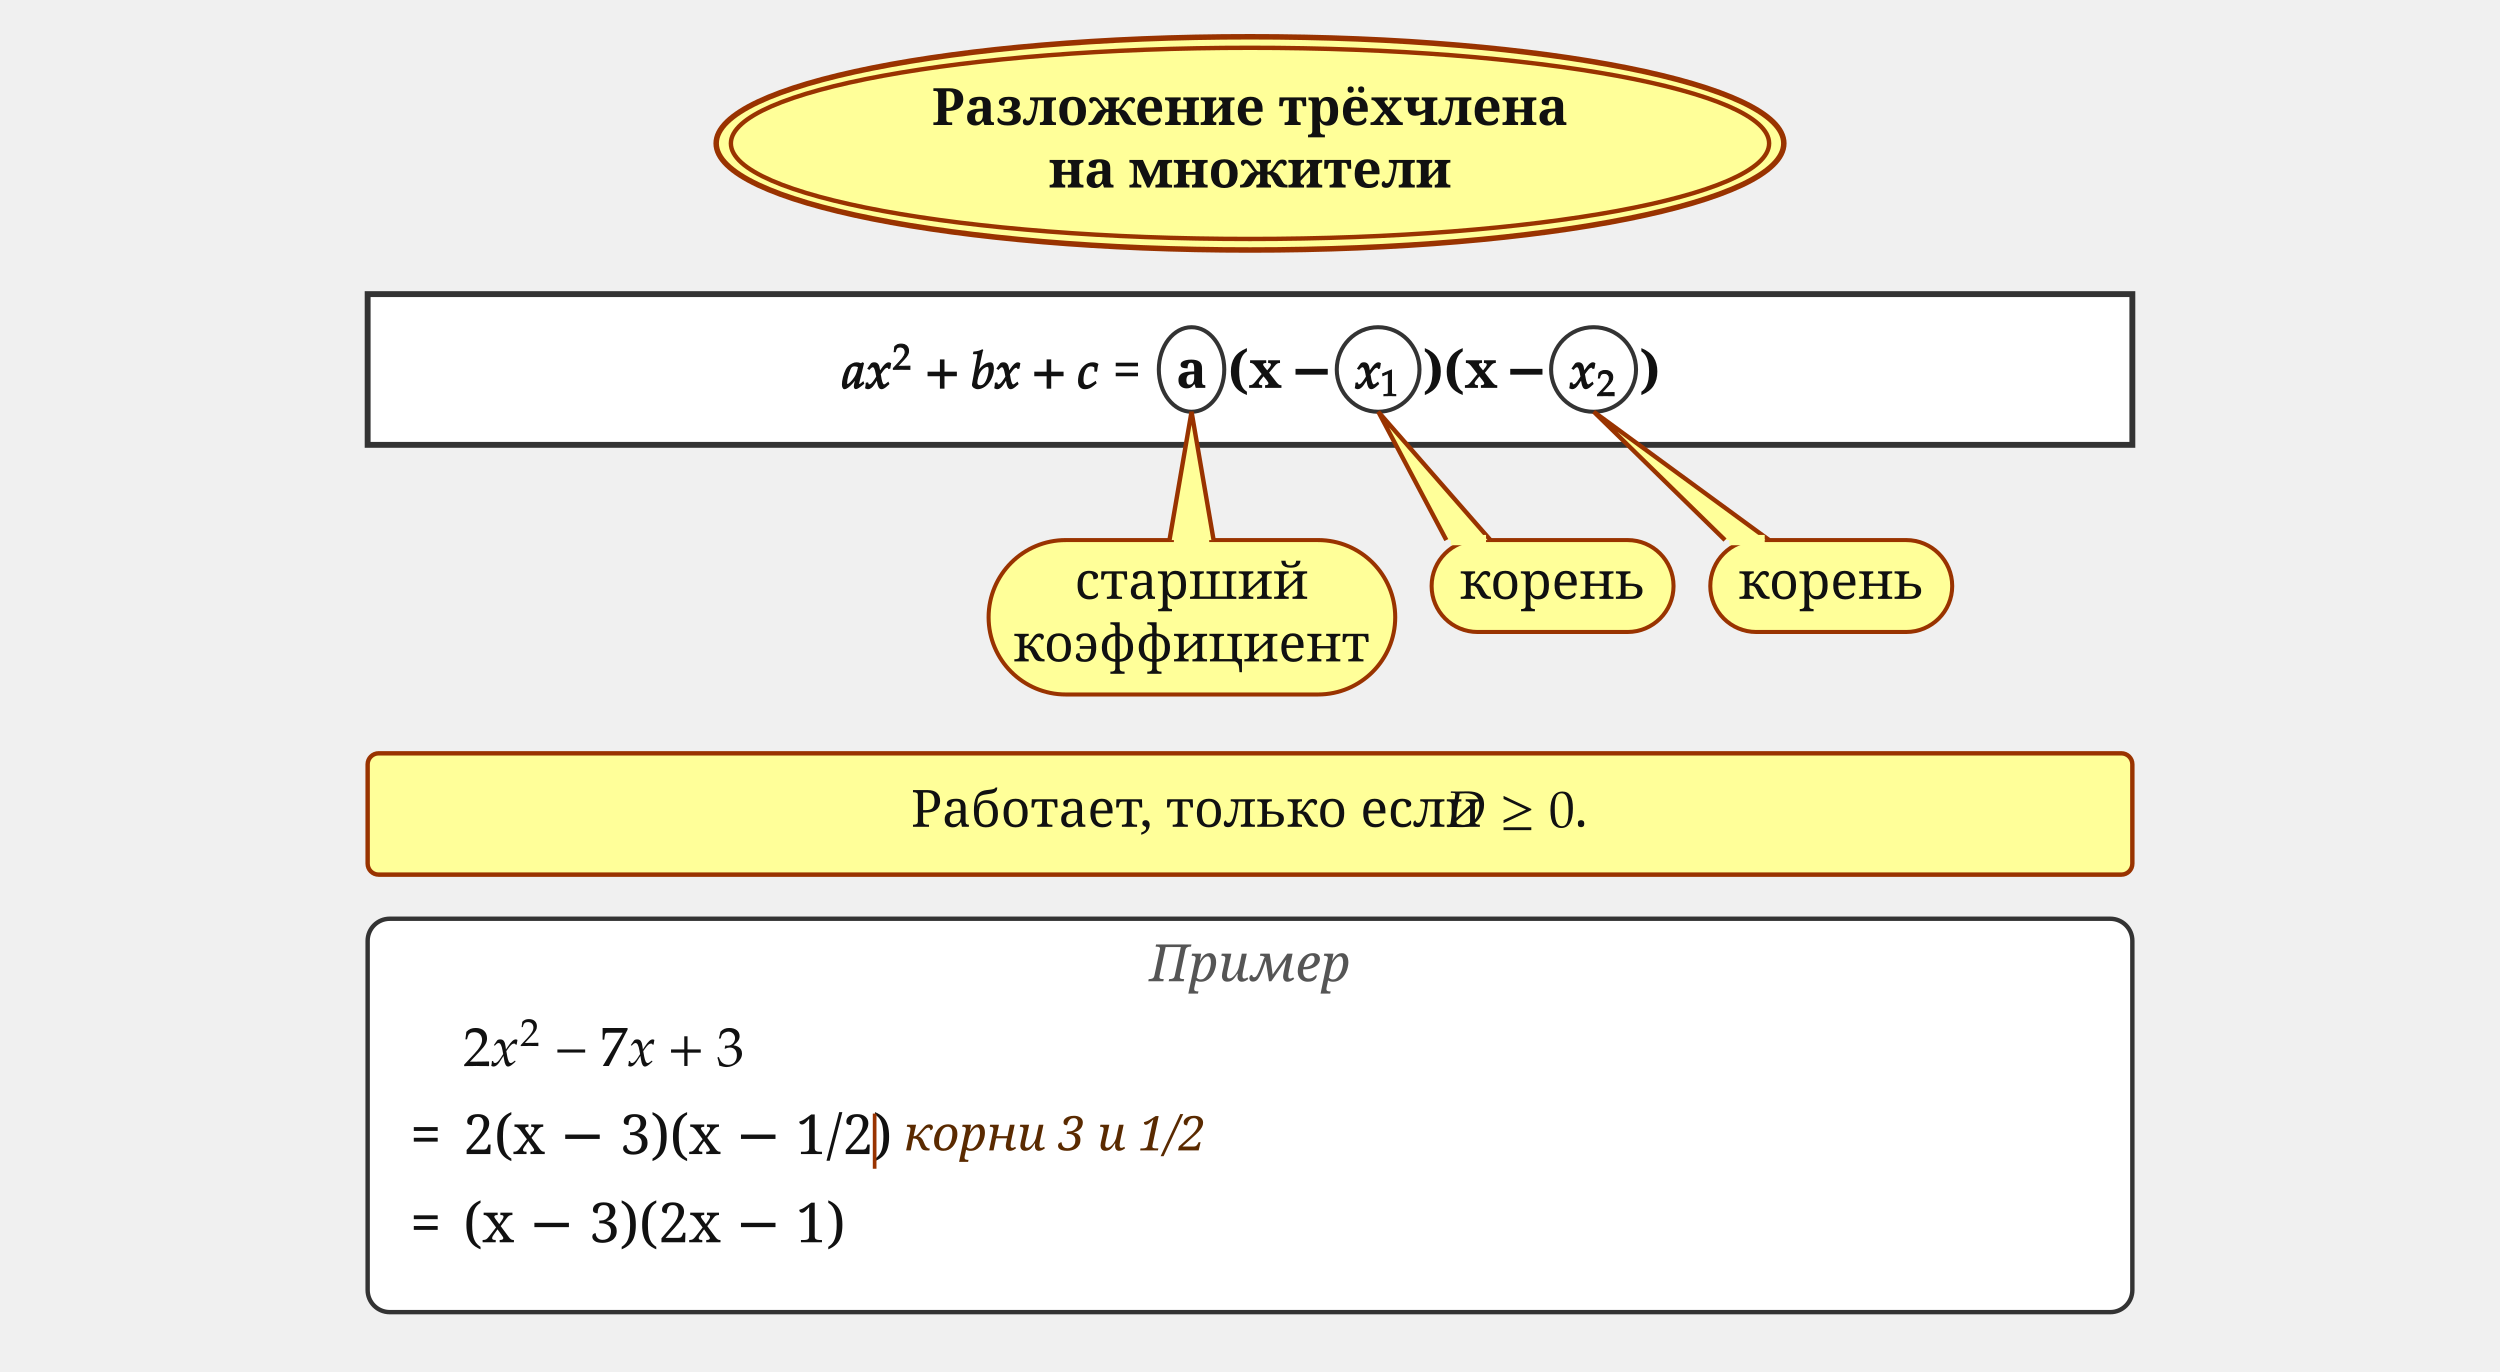
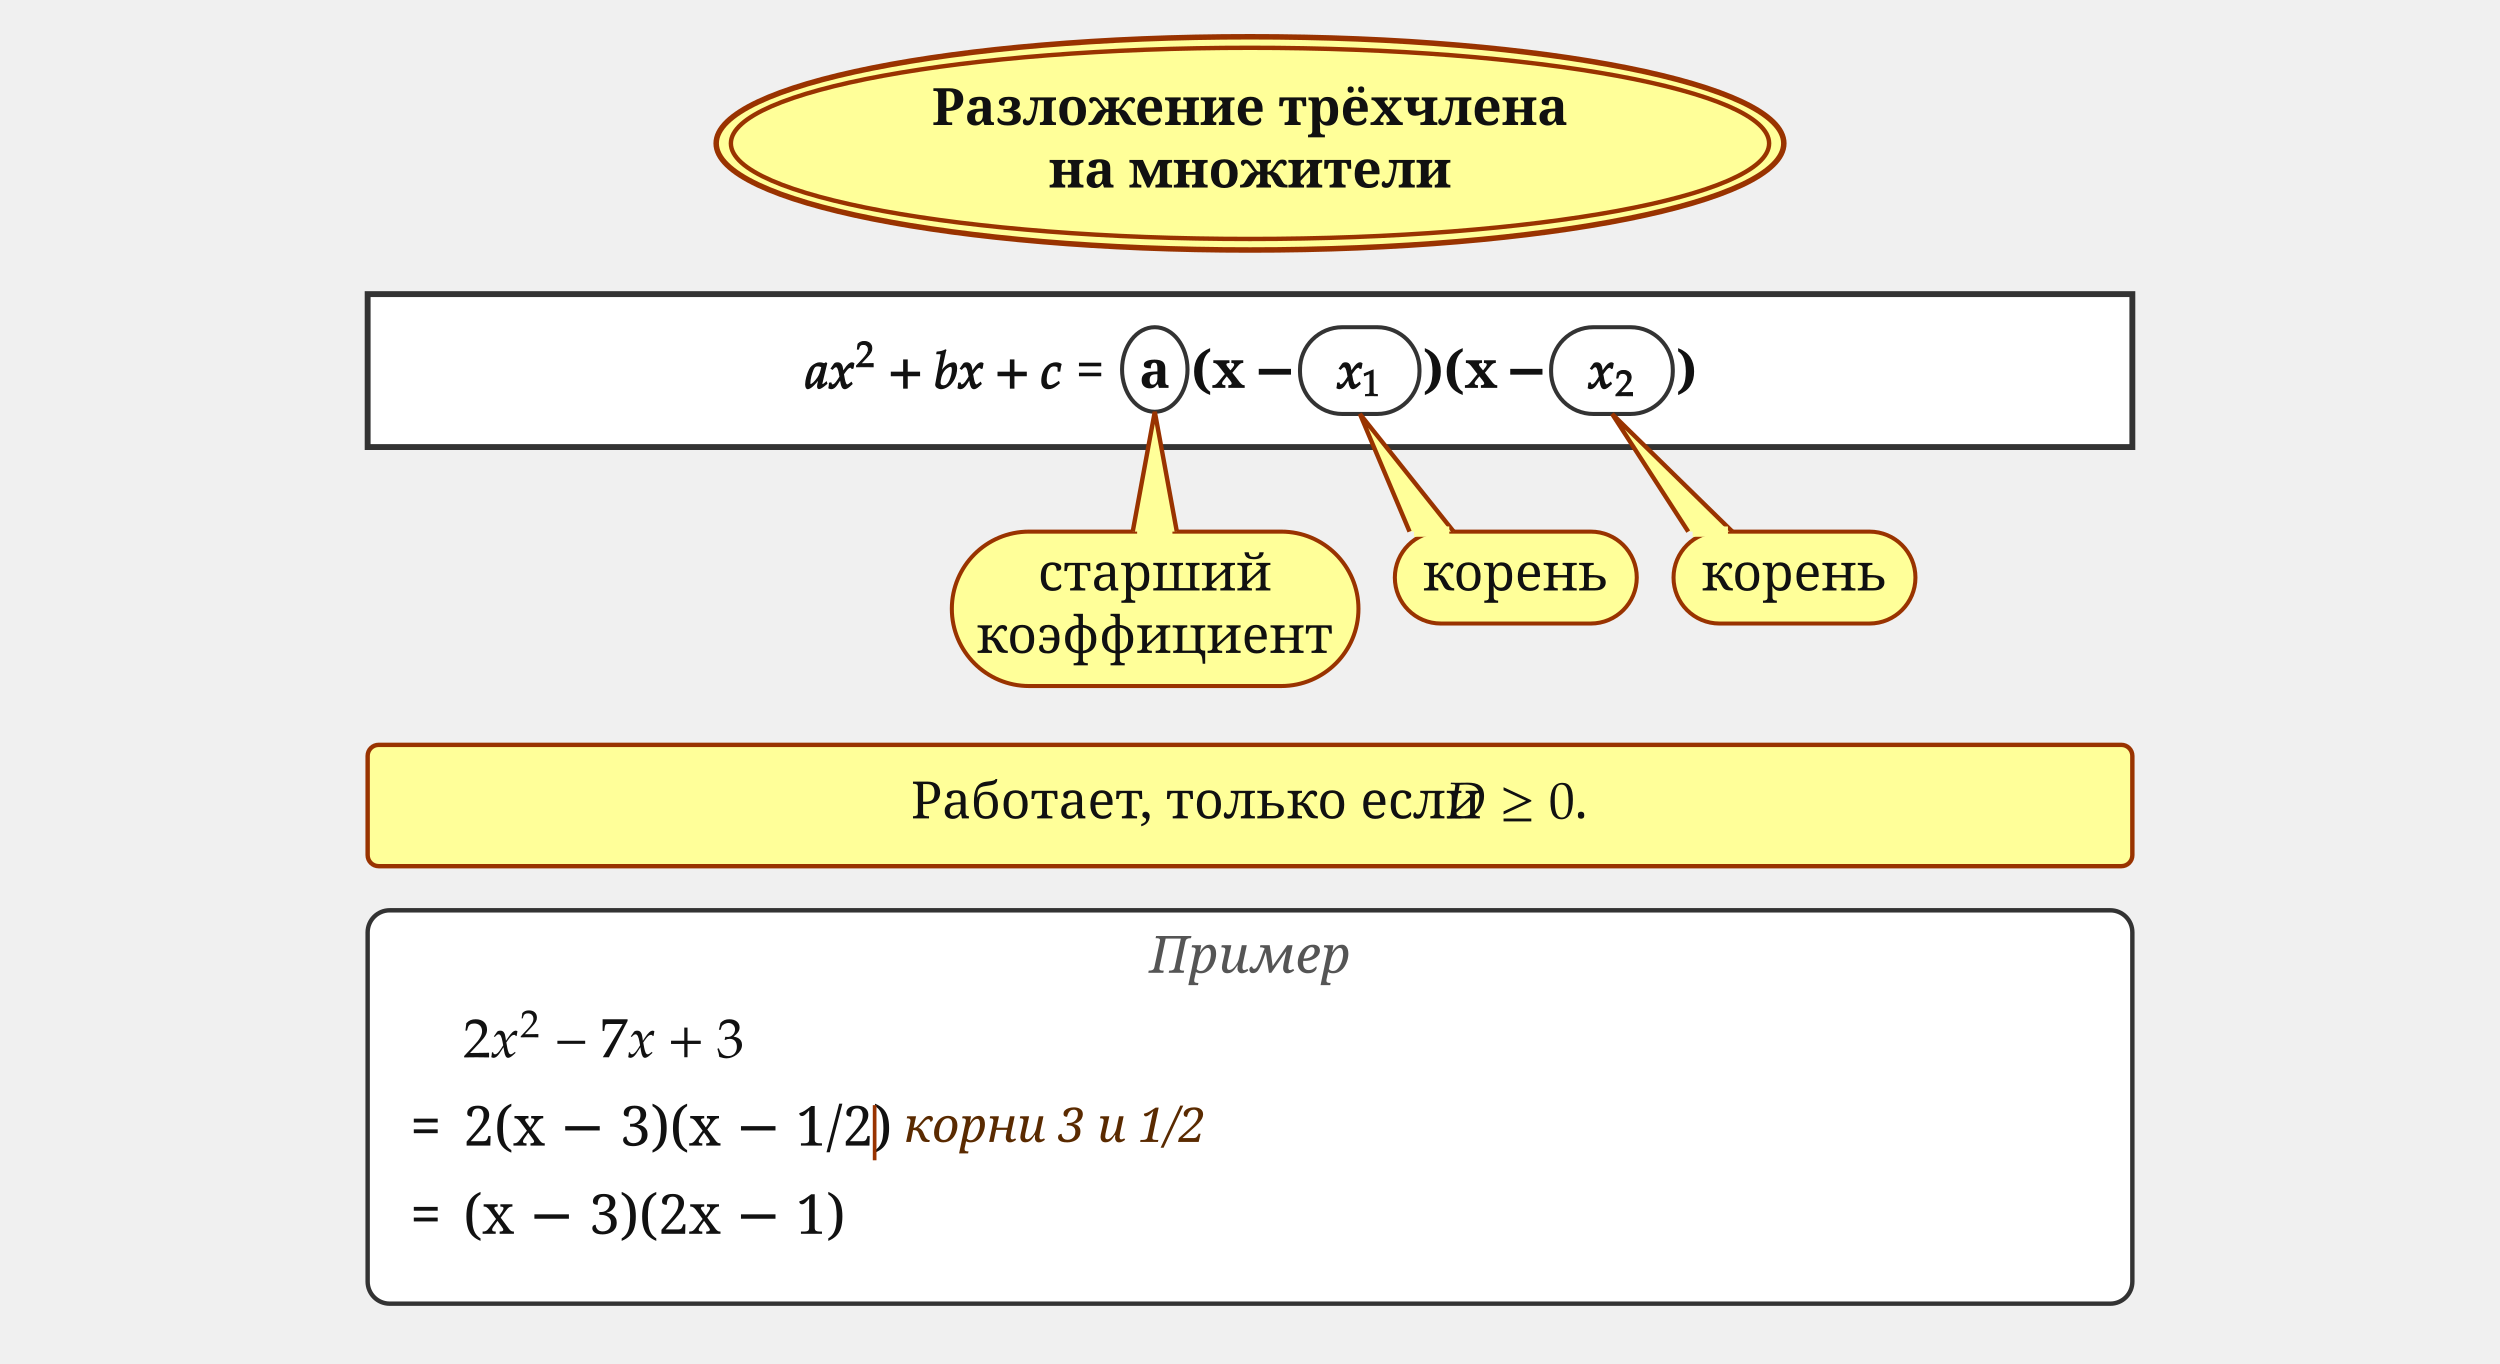
- <svg xmlns="http://www.w3.org/2000/svg" width="680" height="373" viewBox="0 0 680 373" font-family="PT Serif, serif">
+ <svg xmlns="http://www.w3.org/2000/svg" width="680" height="371" viewBox="0 0 680 371" font-family="PT Serif, serif">
  <g transform="translate(0.0,0.0)">
    <ellipse cx="340.0" cy="39.0" rx="145.2" ry="29.0" fill="#FFFF99" stroke="#993300" stroke-width="1.5" />
    <ellipse cx="340.0" cy="39.0" rx="141.2" ry="26.0" fill="none" stroke="#993300" stroke-width="1.2" />
    <text x="340.0" y="34.0" font-size="14" text-anchor="middle" font-weight="bold" fill="#111">Разложение трёхчлена</text>
    <text x="340.0" y="51.0" font-size="14" text-anchor="middle" font-weight="bold" fill="#111">на множители</text>
    <g transform="translate(10.0,80.0)">
-       <rect x="90.0" y="0.0" width="480.0" height="41.0" rx="0" fill="#FFFFFF" stroke="#333333" stroke-width="1.6" />
-       <svg x="218.72" y="13.60" width="70.05" height="12.06" viewBox="0 -850.2 5003.7 861.2" overflow="visible" color="#111">
+       <rect x="90.0" y="0.0" width="480.0" height="41.6" rx="0" fill="#FFFFFF" stroke="#333333" stroke-width="1.6" />
+       <svg x="208.72" y="12.90" width="70.05" height="12.76" viewBox="0 -900.2 5003.7 911.2" overflow="visible" color="#111">
        <g stroke="currentColor" fill="currentColor" stroke-width="30" transform="scale(1,-1)">
          <path d="M302 204L273 77C269 60 267 42 267 26C267 4 276-9 291-9C314-9 355 17 437 85L430 106C406 86 377 59 355 59C346 59 340 68 340 82C340 87 340 90 341 93L433 472L423 481L390 463C349 478 332 482 305 482C277 482 257 477 230 464C168 433 135 403 110 354C66 265 35 145 35 67C35 23 50-11 69-11C106-11 186 41 302 204M350 414C328 305 309 253 275 201C218 117 157 59 125 59C113 59 107 72 107 99C107 163 135 280 170 360C194 415 217 433 265 433C288 433 306 429 350 414Z" />
          <g transform="translate(477,0)">
            <path d="M9 1C24-7 40-11 52-11C85-11 124 18 155 65L231 182L242 113C255 28 278-11 314-11C336-11 368 6 400 35L449 79L440 98C404 68 379 53 363 53C348 53 335 63 325 83C316 102 305 139 300 168L282 269L317 318C364 383 391 406 422 406C438 406 450 398 455 383L469 387L484 472C472 479 463 482 454 482C414 482 374 446 312 354L275 299L269 347C257 446 230 482 171 482C145 482 123 474 114 461L56 378L73 368C103 402 123 416 142 416C175 416 197 375 214 277L225 215L185 153C142 86 108 54 80 54C65 54 54 58 52 63L41 91L21 88C21 53 13 27 9 1Z" />
-             <g transform="translate(532,363) scale(0.707)">
+             <g transform="translate(532,413) scale(0.707)">
              <path d="M16 23L16-3C203-3 203 0 239 0C275 0 275-3 468-3L468 82C353 77 307 81 122 77L304 270C401 373 431 428 431 503C431 618 353 689 226 689C154 689 105 669 56 619L39 483L68 483L81 529C97 587 133 612 200 612C286 612 341 558 341 473C341 398 299 324 186 204Z" />
            </g>
          </g>
          <g transform="translate(1634.1,0)">
            <path d="M604 241L604 300L364 300L364 538L305 538L305 300L65 300L65 241L305 241L305 0L364 0L364 241Z" />
          </g>
          <g transform="translate(2524.3,0)">
            <path d="M235 722L223 733C171 707 135 698 63 691L59 670L107 670C131 670 141 663 141 646C141 639 140 628 139 622L38 71C37 68 37 64 37 61C37 22 85-11 140-11C177-11 228 8 271 39C367 107 433 244 433 376C433 414 424 453 412 468C405 477 392 482 377 482C353 482 323 474 295 460C244 433 211 403 149 324M322 424C348 424 361 401 361 352C361 288 340 202 310 137C277 68 237 36 183 36C137 36 112 59 112 101C112 135 127 276 208 361C241 395 293 424 322 424Z" />
          </g>
          <g transform="translate(2986.3,0)">
            <path d="M9 1C24-7 40-11 52-11C85-11 124 18 155 65L231 182L242 113C255 28 278-11 314-11C336-11 368 6 400 35L449 79L440 98C404 68 379 53 363 53C348 53 335 63 325 83C316 102 305 139 300 168L282 269L317 318C364 383 391 406 422 406C438 406 450 398 455 383L469 387L484 472C472 479 463 482 454 482C414 482 374 446 312 354L275 299L269 347C257 446 230 482 171 482C145 482 123 474 114 461L56 378L73 368C103 402 123 416 142 416C175 416 197 375 214 277L225 215L185 153C142 86 108 54 80 54C65 54 54 58 52 63L41 91L21 88C21 53 13 27 9 1Z" />
          </g>
          <g transform="translate(3707.5,0)">
            <path d="M604 241L604 300L364 300L364 538L305 538L305 300L65 300L65 241L305 241L305 0L364 0L364 241Z" />
          </g>
          <g transform="translate(4597.7,0)">
            <path d="M342 330L365 330C373 395 380 432 389 458C365 473 330 482 293 482C248 483 175 463 118 400C64 352 25 241 25 136C25 40 67-11 147-11C201-11 249 9 304 54L354 95L346 115L331 105C259 57 221 40 186 40C130 40 101 80 101 159C101 267 136 371 185 409C206 425 230 433 261 433C306 433 342 414 342 390Z" />
          </g>
        </g>
      </svg>
-       <text x="288.8" y="25.5" font-size="14" text-anchor="start" font-weight="bold" fill="#111"> </text>
-       <text x="292.6" y="25.5" font-size="14" text-anchor="start" font-weight="bold" fill="#111">=</text>
-       <text x="300.5" y="25.5" font-size="14" text-anchor="start" font-weight="bold" fill="#111"> </text>
-       <rect x="305.2" y="9.0" width="17.8" height="23.0" rx="11.5" fill="#fff" stroke="#333333" stroke-width="1.1" />
-       <text x="314.1" y="25.5" font-size="14" text-anchor="middle" font-weight="bold" fill="#111">a</text>
-       <text x="324.0" y="25.5" font-size="14" text-anchor="start" font-weight="bold" fill="#111">(x</text>
-       <text x="337.1" y="25.5" font-size="14" text-anchor="start" font-weight="bold" fill="#111"> </text>
-       <text x="340.9" y="25.5" font-size="14" text-anchor="start" font-weight="bold" fill="#111">−</text>
-       <text x="348.8" y="25.5" font-size="14" text-anchor="start" font-weight="bold" fill="#111"> </text>
-       <rect x="353.6" y="9.0" width="22.5" height="23.0" rx="11.5" fill="#fff" stroke="#333333" stroke-width="1.1" />
-       <svg x="358.60" y="18.75" width="12.53" height="8.88" viewBox="0 -482 895.2 634.1" overflow="visible" color="#111">
+       <text x="278.8" y="25.5" font-size="14" text-anchor="start" font-weight="bold" fill="#111"> </text>
+       <text x="282.6" y="25.5" font-size="14" text-anchor="start" font-weight="bold" fill="#111">=</text>
+       <text x="290.5" y="25.5" font-size="14" text-anchor="start" font-weight="bold" fill="#111"> </text>
+       <rect x="295.2" y="9.0" width="17.8" height="23.0" rx="11.5" fill="#fff" stroke="#333333" stroke-width="1.1" />
+       <text x="304.1" y="25.5" font-size="14" text-anchor="middle" font-weight="bold" fill="#111">a</text>
+       <text x="314.0" y="25.5" font-size="14" text-anchor="start" font-weight="bold" fill="#111">(x</text>
+       <text x="327.1" y="25.5" font-size="14" text-anchor="start" font-weight="bold" fill="#111"> </text>
+       <text x="330.9" y="25.5" font-size="14" text-anchor="start" font-weight="bold" fill="#111">−</text>
+       <text x="338.8" y="25.5" font-size="14" text-anchor="start" font-weight="bold" fill="#111"> </text>
+       <rect x="343.6" y="9.0" width="32.5" height="23.6" rx="11.5" fill="#fff" stroke="#333333" stroke-width="1.1" />
+       <svg x="353.60" y="18.75" width="12.53" height="8.88" viewBox="0 -482 895.2 634.1" overflow="visible" color="#111">
        <g stroke="currentColor" fill="currentColor" stroke-width="30" transform="scale(1,-1)">
          <path d="M9 1C24-7 40-11 52-11C85-11 124 18 155 65L231 182L242 113C255 28 278-11 314-11C336-11 368 6 400 35L449 79L440 98C404 68 379 53 363 53C348 53 335 63 325 83C316 102 305 139 300 168L282 269L317 318C364 383 391 406 422 406C438 406 450 398 455 383L469 387L484 472C472 479 463 482 454 482C414 482 374 446 312 354L275 299L269 347C257 446 230 482 171 482C145 482 123 474 114 461L56 378L73 368C103 402 123 416 142 416C175 416 197 375 214 277L225 215L185 153C142 86 108 54 80 54C65 54 54 58 52 63L41 91L21 88C21 53 13 27 9 1Z" />
          <g transform="translate(532,-150) scale(0.707)">
            <path d="M362-3L362 27L310 30C255 33 245 44 245 96L245 700L4 598L11 548L161 614L161 96C161 44 150 33 96 30L40 27L40-3C194 0 194 0 205 0C236 0 346-3 362-3Z" />
          </g>
        </g>
      </svg>
      <text x="377.1" y="25.5" font-size="14" text-anchor="start" font-weight="bold" fill="#111">)(x</text>
      <text x="395.5" y="25.5" font-size="14" text-anchor="start" font-weight="bold" fill="#111"> </text>
      <text x="399.3" y="25.5" font-size="14" text-anchor="start" font-weight="bold" fill="#111">−</text>
      <text x="407.2" y="25.5" font-size="14" text-anchor="start" font-weight="bold" fill="#111"> </text>
-       <rect x="411.9" y="9.0" width="23.1" height="23.0" rx="11.5" fill="#fff" stroke="#333333" stroke-width="1.1" />
-       <svg x="416.94" y="18.75" width="13.09" height="8.88" viewBox="0 -482 934.8 634.1" overflow="visible" color="#111">
+       <rect x="411.9" y="9.0" width="33.1" height="23.6" rx="11.5" fill="#fff" stroke="#333333" stroke-width="1.1" />
+       <svg x="421.94" y="18.75" width="13.09" height="8.88" viewBox="0 -482 934.8 634.1" overflow="visible" color="#111">
        <g stroke="currentColor" fill="currentColor" stroke-width="30" transform="scale(1,-1)">
          <path d="M9 1C24-7 40-11 52-11C85-11 124 18 155 65L231 182L242 113C255 28 278-11 314-11C336-11 368 6 400 35L449 79L440 98C404 68 379 53 363 53C348 53 335 63 325 83C316 102 305 139 300 168L282 269L317 318C364 383 391 406 422 406C438 406 450 398 455 383L469 387L484 472C472 479 463 482 454 482C414 482 374 446 312 354L275 299L269 347C257 446 230 482 171 482C145 482 123 474 114 461L56 378L73 368C103 402 123 416 142 416C175 416 197 375 214 277L225 215L185 153C142 86 108 54 80 54C65 54 54 58 52 63L41 91L21 88C21 53 13 27 9 1Z" />
          <g transform="translate(532,-150) scale(0.707)">
            <path d="M16 23L16-3C203-3 203 0 239 0C275 0 275-3 468-3L468 82C353 77 307 81 122 77L304 270C401 373 431 428 431 503C431 618 353 689 226 689C154 689 105 669 56 619L39 483L68 483L81 529C97 587 133 612 200 612C286 612 341 558 341 473C341 398 299 324 186 204Z" />
          </g>
        </g>
      </svg>
-       <text x="436.0" y="25.5" font-size="14" text-anchor="start" font-weight="bold" fill="#111">)</text>
-       <rect x="258.9" y="66.9" width="110.6" height="42.0" rx="21" fill="#FFFF99" stroke="#993300" stroke-width="1.1" />
+       <text x="446.0" y="25.5" font-size="14" text-anchor="start" font-weight="bold" fill="#111">)</text>
+       <rect x="248.9" y="64.6" width="110.6" height="42.0" rx="21" fill="#FFFF99" stroke="#993300" stroke-width="1.1" />
      <g data-k="tail">
-         <path d="M308.1,66.9L314.1,32.0L320.1,66.9" fill="#FFFF99" stroke="#993300" stroke-width="1.2" />
-         <line x1="309.3" y1="66.9" x2="318.9" y2="66.9" stroke="#FFFF99" stroke-width="2.8" />
+         <path d="M298.1,64.6L304.1,32.0L310.1,64.6" fill="#FFFF99" stroke="#993300" stroke-width="1.2" />
+         <line x1="299.3" y1="64.6" x2="308.9" y2="64.6" stroke="#FFFF99" stroke-width="2.8" />
      </g>
-       <text x="314.1" y="82.9" font-size="14" text-anchor="middle" fill="#111">старший</text>
-       <text x="314.1" y="99.9" font-size="14" text-anchor="middle" fill="#111">коэффициент</text>
-       <rect x="379.4" y="66.9" width="65.8" height="25.0" rx="12.5" fill="#FFFF99" stroke="#993300" stroke-width="1.1" />
+       <text x="304.1" y="80.6" font-size="14" text-anchor="middle" fill="#111">старший</text>
+       <text x="304.1" y="97.6" font-size="14" text-anchor="middle" fill="#111">коэффициент</text>
+       <rect x="369.4" y="64.6" width="65.8" height="25.0" rx="12.5" fill="#FFFF99" stroke="#993300" stroke-width="1.1" />
      <g data-k="tail">
-         <path d="M383.4,66.9L364.9,32.0L395.4,66.9" fill="#FFFF99" stroke="#993300" stroke-width="1.2" />
-         <line x1="384.6" y1="66.9" x2="394.2" y2="66.9" stroke="#FFFF99" stroke-width="2.8" />
+         <path d="M373.4,64.6L359.9,32.6L385.4,64.6" fill="#FFFF99" stroke="#993300" stroke-width="1.2" />
+         <line x1="374.6" y1="64.6" x2="384.2" y2="64.6" stroke="#FFFF99" stroke-width="2.8" />
      </g>
-       <text x="412.3" y="82.9" font-size="14" text-anchor="middle" fill="#111">корень</text>
-       <rect x="455.2" y="66.9" width="65.8" height="25.0" rx="12.5" fill="#FFFF99" stroke="#993300" stroke-width="1.1" />
+       <text x="402.3" y="80.6" font-size="14" text-anchor="middle" fill="#111">корень</text>
+       <rect x="445.2" y="64.6" width="65.8" height="25.0" rx="12.5" fill="#FFFF99" stroke="#993300" stroke-width="1.1" />
      <g data-k="tail">
-         <path d="M459.2,66.9L423.5,32.0L471.2,66.9" fill="#FFFF99" stroke="#993300" stroke-width="1.2" />
-         <line x1="460.4" y1="66.9" x2="470.0" y2="66.9" stroke="#FFFF99" stroke-width="2.8" />
+         <path d="M449.2,64.6L428.5,32.6L461.2,64.6" fill="#FFFF99" stroke="#993300" stroke-width="1.2" />
+         <line x1="450.4" y1="64.6" x2="460.0" y2="64.6" stroke="#FFFF99" stroke-width="2.8" />
      </g>
-       <text x="488.1" y="82.9" font-size="14" text-anchor="middle" fill="#111">корень</text>
+       <text x="478.1" y="80.6" font-size="14" text-anchor="middle" fill="#111">корень</text>
    </g>
-     <rect x="100.0" y="204.9" width="480.0" height="33.0" rx="3" fill="#FFFF99" stroke="#993300" stroke-width="1.2" />
-     <text x="247.8" y="224.9" font-size="14" text-anchor="start" fill="#111">Работает, только если</text>
-     <svg x="393.29" y="215.24" width="35.01" height="10.56" viewBox="0 -693 2500.6 754" overflow="visible" color="#111">
+     <rect x="100.0" y="202.6" width="480.0" height="33.0" rx="3" fill="#FFFF99" stroke="#993300" stroke-width="1.2" />
+     <text x="247.8" y="222.6" font-size="14" text-anchor="start" fill="#111">Работает, только если</text>
+     <svg x="393.29" y="212.87" width="35.01" height="10.56" viewBox="0 -693 2500.6 754" overflow="visible" color="#111">
      <g stroke="currentColor" fill="currentColor" stroke-width="0" transform="scale(1,-1)">
        <path d="M316-3C388-3 437 8 489 34C645 114 741 265 741 431C741 529 711 599 650 642C604 675 519 693 424 692L220 689L210 689C201 689 198 689 97 692L94 664L147 662C171 661 182 653 182 635C182 621 178 589 173 559L86 55C81 31 56 29 33 23L28-3L121 0L176 0C211 0 282-3 316-3M384 655C566 655 649 579 649 415C649 225 549 41 329 41C285 41 236 46 168 56C168 68 169 75 172 93L268 650C291 650 349 655 384 655Z" />
        <g transform="translate(1054.8,0)">
          <path d="M604 329L604 351L65 604L65 544L503 339L65 134L65 75M604-61L604-5L65-5L65-61Z" />
        </g>
        <g transform="translate(2001.6,0)">
          <path d="M263 689C108 689 29 566 29 324C29 207 50 106 85 57C120 8 176-20 238-20C389-20 465 110 465 366C465 585 400 689 263 689M245 654C342 654 381 556 381 316C381 103 343 15 251 15C154 15 113 116 113 360C113 571 150 654 245 654Z" />
        </g>
      </g>
    </svg>
-     <text x="428.3" y="224.9" font-size="14" text-anchor="start" fill="#111">.</text>
-     <rect x="100.0" y="249.9" width="480.0" height="107.0" rx="6" fill="#FFFFFF" stroke="#333333" stroke-width="1.2" />
-     <text x="340.0" y="266.9" font-size="14" text-anchor="middle" font-style="italic" fill="#555">Пример</text>
-     <text x="120.0" y="289.9" font-size="15" text-anchor="end" font-weight="bold" fill="#111" />
-     <svg x="126.00" y="277.19" width="76.39" height="13.05" viewBox="0 -850.2 5092.7 870.2" overflow="visible" color="#111">
+     <text x="428.3" y="222.6" font-size="14" text-anchor="start" fill="#111">.</text>
+     <rect x="100.0" y="247.6" width="480.0" height="107.0" rx="6" fill="#FFFFFF" stroke="#333333" stroke-width="1.2" />
+     <text x="340.0" y="264.6" font-size="14" text-anchor="middle" font-style="italic" fill="#555">Пример</text>
+     <text x="120.0" y="287.6" font-size="15" text-anchor="end" font-weight="bold" fill="#111" />
+     <svg x="126.00" y="274.82" width="76.39" height="13.05" viewBox="0 -850.2 5092.7 870.2" overflow="visible" color="#111">
      <g stroke="currentColor" fill="currentColor" stroke-width="0" transform="scale(1,-1)">
        <path d="M16 23L16-3C203-3 203 0 239 0C275 0 275-3 468-3L468 82C353 77 307 81 122 77L304 270C401 373 431 428 431 503C431 618 353 689 226 689C154 689 105 669 56 619L39 483L68 483L81 529C97 587 133 612 200 612C286 612 341 558 341 473C341 398 299 324 186 204Z" />
        <g transform="translate(499,0)">
          <path d="M9 1C24-7 40-11 52-11C85-11 124 18 155 65L231 182L242 113C255 28 278-11 314-11C336-11 368 6 400 35L449 79L440 98C404 68 379 53 363 53C348 53 335 63 325 83C316 102 305 139 300 168L282 269L317 318C364 383 391 406 422 406C438 406 450 398 455 383L469 387L484 472C472 479 463 482 454 482C414 482 374 446 312 354L275 299L269 347C257 446 230 482 171 482C145 482 123 474 114 461L56 378L73 368C103 402 123 416 142 416C175 416 197 375 214 277L225 215L185 153C142 86 108 54 80 54C65 54 54 58 52 63L41 91L21 88C21 53 13 27 9 1Z" />
          <g transform="translate(532,363) scale(0.707)">
            <path d="M16 23L16-3C203-3 203 0 239 0C275 0 275-3 468-3L468 82C353 77 307 81 122 77L304 270C401 373 431 428 431 503C431 618 353 689 226 689C154 689 105 669 56 619L39 483L68 483L81 529C97 587 133 612 200 612C286 612 341 558 341 473C341 398 299 324 186 204Z" />
          </g>
        </g>
        <g transform="translate(1656.1,0)">
          <path d="M555 243L555 299L51 299L51 243Z" />
        </g>
        <g transform="translate(2483.3,0)">
          <path d="M409 603L47-1L157-1L497 659L497 689L44 689L44 477L74 477L81 533C89 595 96 603 142 603Z" />
        </g>
        <g transform="translate(2982.3,0)">
          <path d="M9 1C24-7 40-11 52-11C85-11 124 18 155 65L231 182L242 113C255 28 278-11 314-11C336-11 368 6 400 35L449 79L440 98C404 68 379 53 363 53C348 53 335 63 325 83C316 102 305 139 300 168L282 269L317 318C364 383 391 406 422 406C438 406 450 398 455 383L469 387L484 472C472 479 463 482 454 482C414 482 374 446 312 354L275 299L269 347C257 446 230 482 171 482C145 482 123 474 114 461L56 378L73 368C103 402 123 416 142 416C175 416 197 375 214 277L225 215L185 153C142 86 108 54 80 54C65 54 54 58 52 63L41 91L21 88C21 53 13 27 9 1Z" />
        </g>
        <g transform="translate(3703.5,0)">
          <path d="M604 241L604 300L364 300L364 538L305 538L305 300L65 300L65 241L305 241L305 0L364 0L364 241Z" />
        </g>
        <g transform="translate(4593.7,0)">
          <path d="M462 224C462 345 355 366 308 374C388 436 418 482 418 541C418 630 344 689 233 689C165 689 120 670 72 622L43 498L74 498L92 554C103 588 166 622 218 622C283 622 336 569 336 506C336 431 277 368 206 368C198 368 187 369 174 370L159 371L147 318L154 312C192 329 211 334 238 334C321 334 369 281 369 190C369 88 308 21 215 21C169 21 128 36 98 64C74 86 61 109 42 163L15 153C36 92 44 56 50 6C103-12 147-20 184-20C307-20 462 87 462 224Z" />
        </g>
      </g>
    </svg>
-     <text x="120.0" y="313.9" font-size="15" text-anchor="end" font-weight="bold" fill="#111">=</text>
-     <text x="126.0" y="313.9" font-size="15" text-anchor="start" fill="#111">2(x − 3)(x − 1/2)</text>
-     <line x1="237.9" y1="302.9" x2="237.9" y2="317.9" stroke="#993300" stroke-width="1" />
-     <text x="245.9" y="312.9" font-size="13" text-anchor="start" font-style="italic" fill="#5a2a00">корни 3 и 1/2</text>
-     <text x="120.0" y="337.9" font-size="15" text-anchor="end" font-weight="bold" fill="#111">=</text>
-     <text x="126.0" y="337.9" font-size="15" text-anchor="start" fill="#111">(x − 3)(2x − 1)</text>
+     <text x="120.0" y="311.6" font-size="15" text-anchor="end" font-weight="bold" fill="#111">=</text>
+     <text x="126.0" y="311.6" font-size="15" text-anchor="start" fill="#111">2(x − 3)(x − 1/2)</text>
+     <line x1="237.9" y1="300.6" x2="237.9" y2="315.6" stroke="#993300" stroke-width="1" />
+     <text x="245.9" y="310.6" font-size="13" text-anchor="start" font-style="italic" fill="#5a2a00">корни 3 и 1/2</text>
+     <text x="120.0" y="335.6" font-size="15" text-anchor="end" font-weight="bold" fill="#111">=</text>
+     <text x="126.0" y="335.6" font-size="15" text-anchor="start" fill="#111">(x − 3)(2x − 1)</text>
  </g>
</svg>
